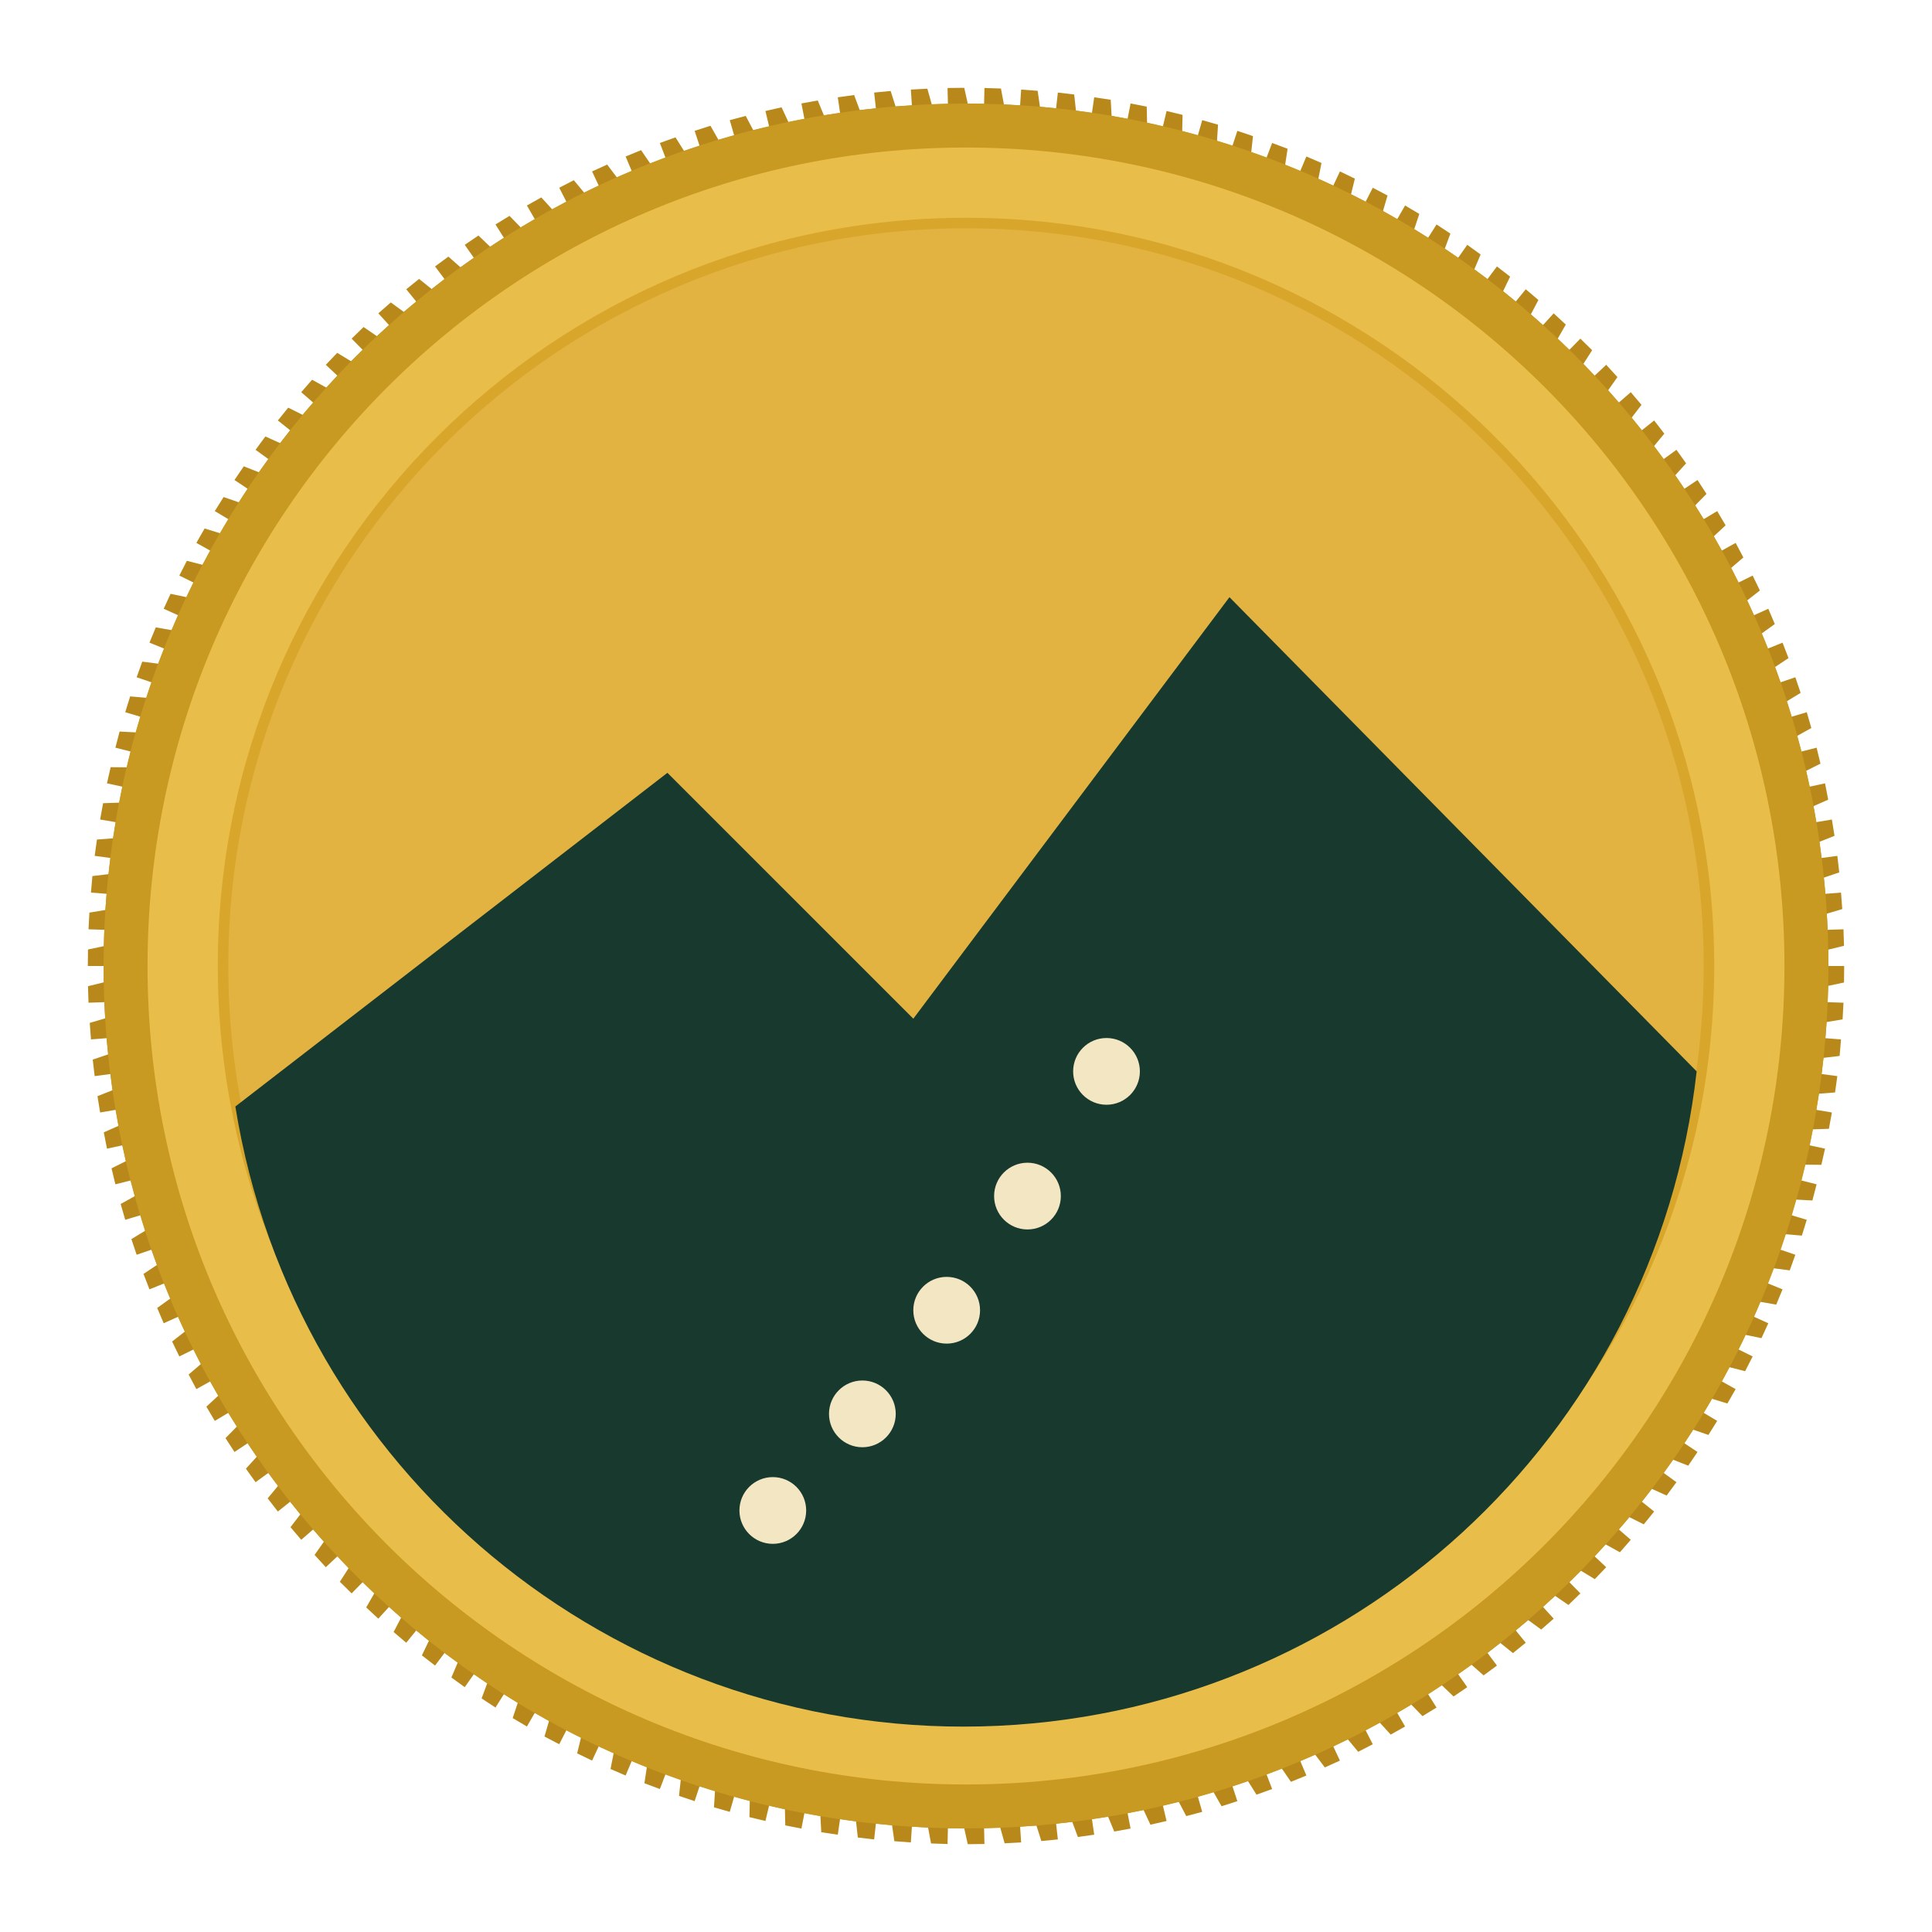
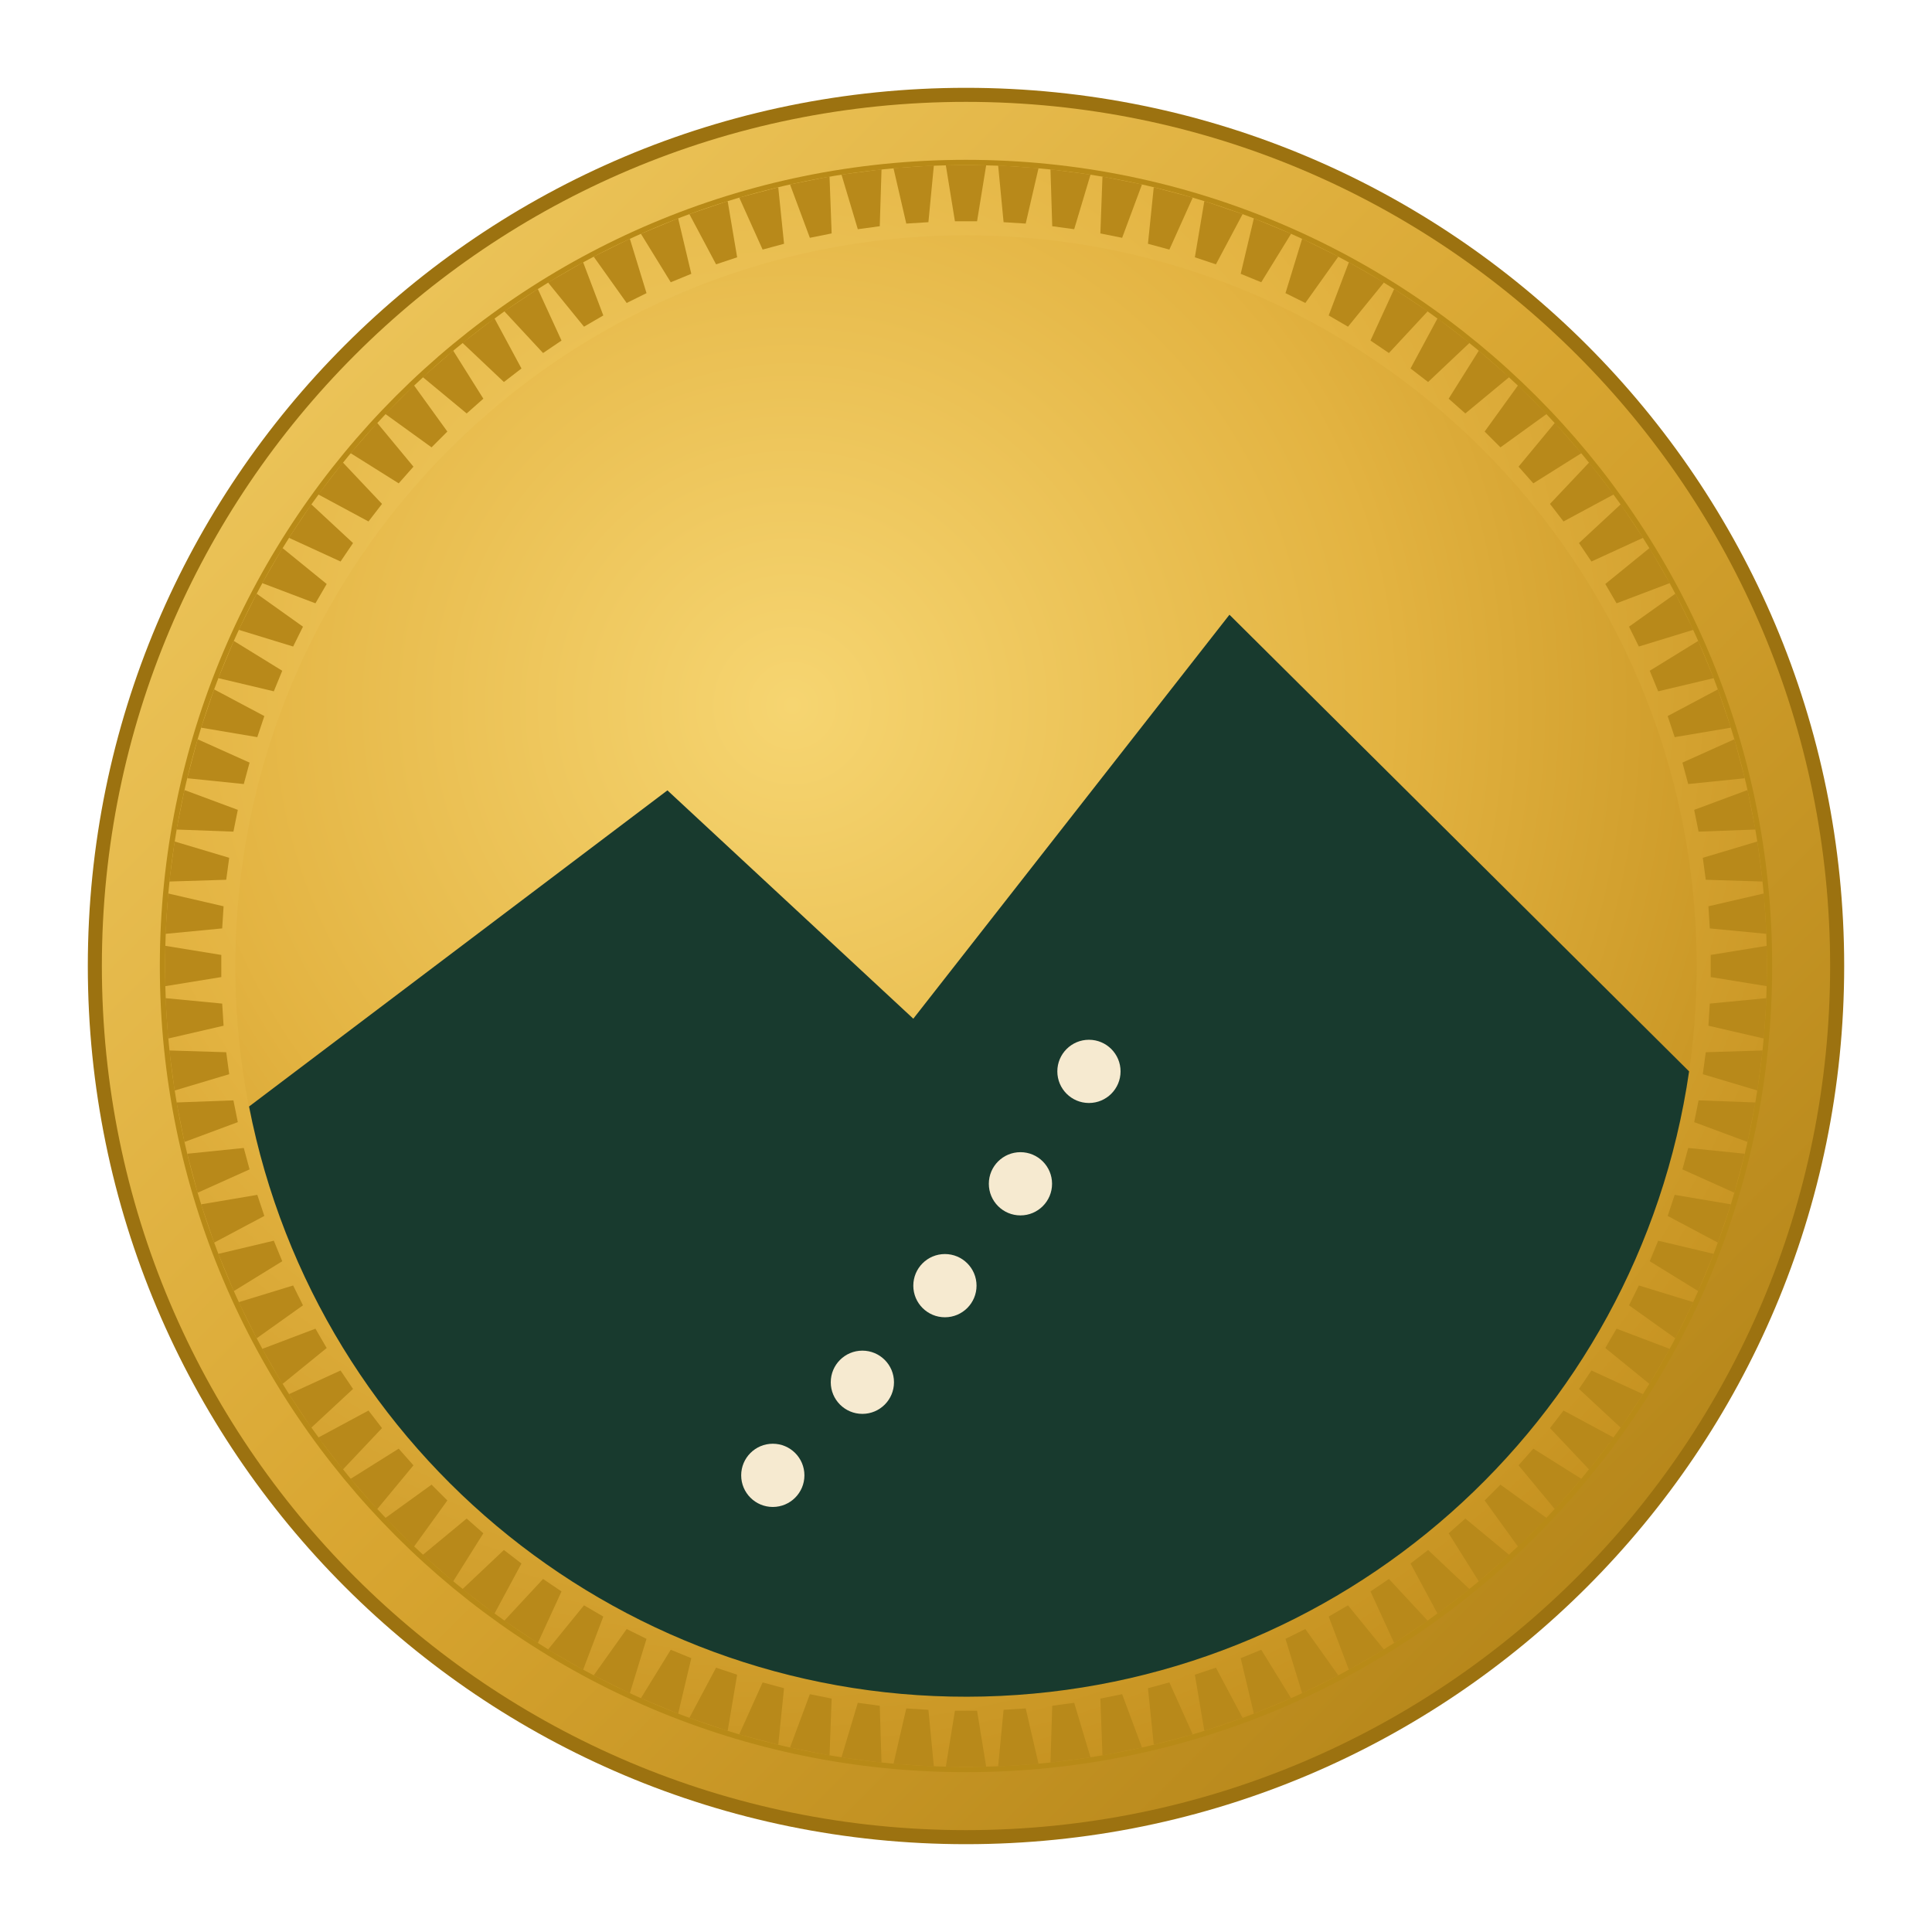
<svg xmlns="http://www.w3.org/2000/svg" viewBox="0 0 110 110">
-   <polygon points="105.00,55.00 104.99,55.94 104.09,56.13 104.06,57.06 104.96,57.09 104.91,58.04 104.00,58.19 103.93,59.11 104.82,59.18 104.74,60.12 103.82,60.23 103.71,61.15 104.61,61.27 104.48,62.20 103.56,62.27 103.41,63.19 104.30,63.34 104.13,64.27 103.21,64.30 103.03,65.21 103.91,65.40 103.70,66.32 102.78,66.31 102.56,67.21 103.43,67.43 103.19,68.35 102.26,68.30 102.00,69.19 102.87,69.45 102.59,70.35 101.66,70.27 101.37,71.15 102.22,71.44 101.90,72.33 100.98,72.21 100.65,73.07 101.49,73.41 101.13,74.28 100.22,74.12 99.86,74.97 100.68,75.34 100.29,76.19 99.38,76.00 98.98,76.83 99.79,77.23 99.36,78.07 98.46,77.84 98.03,78.65 98.82,79.09 98.35,79.91 97.47,79.64 97.00,80.44 97.77,80.90 97.27,81.70 96.40,81.40 95.90,82.17 96.65,82.67 96.12,83.45 95.26,83.11 94.72,83.86 95.45,84.39 94.89,85.15 94.05,84.77 93.48,85.50 94.18,86.06 93.59,86.79 92.77,86.38 92.17,87.08 92.85,87.67 92.23,88.38 91.42,87.93 90.79,88.61 91.45,89.23 90.80,89.91 90.01,89.43 89.35,90.08 89.98,90.72 89.30,91.38 88.54,90.86 87.85,91.49 88.46,92.16 87.75,92.78 87.01,92.24 86.30,92.83 86.87,93.53 86.14,94.12 85.42,93.54 84.69,94.11 85.23,94.83 84.47,95.39 83.78,94.78 83.02,95.32 83.54,96.06 82.76,96.59 82.09,95.95 81.31,96.46 81.79,97.22 80.99,97.71 80.35,97.05 79.55,97.52 80.00,98.30 79.18,98.76 78.56,98.08 77.75,98.51 78.16,99.31 77.33,99.74 76.74,99.03 75.91,99.43 76.29,100.24 75.43,100.63 74.88,99.90 74.03,100.26 74.38,101.09 73.50,101.45 72.98,100.69 72.11,101.02 72.43,101.86 71.54,102.18 71.05,101.40 70.17,101.70 70.45,102.55 69.55,102.84 69.09,102.03 68.20,102.29 68.45,103.16 67.54,103.40 67.11,102.58 66.21,102.80 66.42,103.68 65.50,103.89 65.11,103.05 64.20,103.23 64.37,104.11 63.44,104.28 63.09,103.43 62.17,103.57 62.30,104.46 61.37,104.59 61.05,103.73 60.13,103.83 60.23,104.73 59.29,104.82 59.01,103.94 58.08,104.00 58.14,104.90 57.20,104.95 56.95,104.06 56.03,104.09 56.05,104.99 55.10,105.00 54.90,104.10 53.97,104.09 53.95,104.99 53.01,104.96 52.84,104.05 51.92,104.00 51.86,104.90 50.92,104.83 50.79,103.92 49.87,103.83 49.77,104.73 48.84,104.62 48.74,103.70 47.83,103.57 47.70,104.46 46.76,104.32 46.71,103.40 45.80,103.23 45.63,104.11 44.71,103.93 44.69,103.01 43.79,102.80 43.58,103.68 42.67,103.46 42.69,102.53 41.80,102.29 41.55,103.16 40.65,102.90 40.71,101.97 39.83,101.70 39.55,102.55 38.66,102.25 38.76,101.33 37.89,101.02 37.57,101.86 36.69,101.53 36.83,100.61 35.97,100.26 35.62,101.09 34.76,100.72 34.94,99.81 34.09,99.43 33.71,100.24 32.86,99.83 33.08,98.93 32.25,98.51 31.84,99.31 31.00,98.87 31.26,97.98 30.45,97.52 30.00,98.30 29.19,97.82 29.48,96.95 28.69,96.46 28.21,97.22 27.42,96.70 27.74,95.84 26.98,95.32 26.46,96.06 25.70,95.51 26.06,94.66 25.31,94.11 24.77,94.83 24.02,94.25 24.42,93.42 23.70,92.83 23.13,93.53 22.41,92.92 22.84,92.10 22.15,91.49 21.54,92.16 20.85,91.52 21.31,90.72 20.65,90.08 20.02,90.72 19.35,90.06 19.85,89.28 19.21,88.61 18.55,89.23 17.91,88.53 18.44,87.78 17.83,87.08 17.15,87.67 16.54,86.95 17.10,86.22 16.52,85.50 15.82,86.06 15.24,85.31 15.83,84.60 15.28,83.86 14.55,84.39 14.00,83.62 14.62,82.94 14.10,82.17 13.35,82.67 12.84,81.88 13.49,81.22 13.00,80.44 12.23,80.90 11.75,80.09 12.43,79.46 11.97,78.65 11.18,79.09 10.74,78.26 11.44,77.66 11.02,76.83 10.21,77.23 9.80,76.38 10.53,75.81 10.14,74.97 9.32,75.34 8.95,74.47 9.70,73.93 9.35,73.07 8.51,73.41 8.17,72.53 8.94,72.02 8.63,71.15 7.78,71.44 7.48,70.55 8.27,70.07 8.00,69.19 7.13,69.45 6.87,68.55 7.68,68.10 7.44,67.21 6.57,67.43 6.35,66.52 7.17,66.11 6.97,65.21 6.09,65.40 5.91,64.47 6.75,64.10 6.59,63.19 5.70,63.34 5.55,62.41 6.41,62.07 6.29,61.15 5.39,61.27 5.28,60.33 6.16,60.03 6.07,59.11 5.18,59.18 5.11,58.24 5.99,57.98 5.94,57.06 5.04,57.09 5.01,56.15 5.91,55.93 5.90,55.00 5.00,55.00 5.01,54.06 5.91,53.87 5.94,52.94 5.04,52.91 5.09,51.96 6.00,51.81 6.07,50.89 5.18,50.82 5.26,49.88 6.18,49.77 6.29,48.85 5.39,48.73 5.52,47.80 6.44,47.73 6.59,46.81 5.70,46.66 5.87,45.73 6.79,45.70 6.97,44.79 6.09,44.60 6.30,43.68 7.22,43.69 7.44,42.79 6.57,42.57 6.81,41.65 7.74,41.70 8.00,40.81 7.13,40.55 7.41,39.65 8.34,39.73 8.63,38.85 7.78,38.56 8.10,37.67 9.02,37.79 9.35,36.93 8.51,36.59 8.87,35.72 9.78,35.88 10.14,35.03 9.32,34.66 9.71,33.81 10.62,34.00 11.02,33.17 10.21,32.77 10.64,31.93 11.54,32.16 11.97,31.35 11.18,30.91 11.65,30.09 12.53,30.36 13.00,29.56 12.23,29.10 12.73,28.30 13.60,28.60 14.10,27.83 13.35,27.33 13.88,26.55 14.74,26.89 15.28,26.14 14.55,25.61 15.11,24.85 15.95,25.23 16.52,24.50 15.82,23.94 16.41,23.21 17.23,23.62 17.83,22.92 17.15,22.33 17.77,21.62 18.58,22.07 19.21,21.39 18.55,20.77 19.20,20.09 19.99,20.57 20.65,19.92 20.02,19.28 20.70,18.62 21.46,19.14 22.15,18.51 21.54,17.84 22.25,17.22 22.99,17.76 23.70,17.17 23.13,16.47 23.86,15.88 24.58,16.46 25.31,15.89 24.77,15.17 25.53,14.61 26.22,15.22 26.98,14.68 26.46,13.94 27.24,13.41 27.91,14.05 28.69,13.54 28.21,12.78 29.01,12.29 29.65,12.95 30.45,12.48 30.00,11.70 30.82,11.24 31.44,11.92 32.25,11.49 31.84,10.69 32.67,10.26 33.26,10.97 34.09,10.57 33.71,9.76 34.57,9.37 35.12,10.10 35.97,9.74 35.62,8.91 36.50,8.55 37.02,9.31 37.89,8.98 37.57,8.14 38.46,7.82 38.95,8.60 39.83,8.30 39.55,7.45 40.45,7.16 40.91,7.97 41.80,7.71 41.55,6.84 42.46,6.60 42.89,7.42 43.79,7.20 43.58,6.32 44.50,6.11 44.89,6.95 45.80,6.77 45.63,5.89 46.56,5.72 46.91,6.57 47.83,6.43 47.70,5.54 48.63,5.41 48.95,6.27 49.87,6.17 49.77,5.27 50.71,5.18 50.99,6.06 51.92,6.00 51.86,5.10 52.80,5.05 53.05,5.94 53.97,5.91 53.95,5.01 54.90,5.00 55.10,5.90 56.03,5.91 56.05,5.01 56.99,5.04 57.16,5.95 58.08,6.00 58.14,5.10 59.08,5.17 59.21,6.08 60.13,6.17 60.23,5.27 61.16,5.38 61.26,6.30 62.17,6.43 62.30,5.54 63.24,5.68 63.29,6.60 64.20,6.77 64.37,5.89 65.29,6.07 65.31,6.99 66.21,7.20 66.42,6.32 67.33,6.54 67.31,7.47 68.20,7.71 68.45,6.84 69.35,7.10 69.29,8.03 70.17,8.30 70.45,7.45 71.34,7.75 71.24,8.67 72.11,8.98 72.43,8.14 73.31,8.47 73.17,9.39 74.03,9.74 74.38,8.91 75.24,9.28 75.06,10.19 75.91,10.57 76.29,9.76 77.14,10.17 76.92,11.07 77.75,11.49 78.16,10.69 79.00,11.13 78.74,12.02 79.55,12.48 80.00,11.70 80.81,12.18 80.52,13.05 81.31,13.54 81.79,12.78 82.58,13.30 82.26,14.16 83.02,14.68 83.54,13.94 84.30,14.49 83.94,15.34 84.69,15.89 85.23,15.17 85.98,15.75 85.58,16.58 86.30,17.17 86.87,16.47 87.59,17.08 87.16,17.90 87.85,18.51 88.46,17.84 89.15,18.48 88.69,19.28 89.35,19.92 89.98,19.28 90.65,19.94 90.15,20.72 90.79,21.39 91.45,20.77 92.09,21.47 91.56,22.22 92.17,22.92 92.85,22.33 93.46,23.05 92.90,23.78 93.48,24.50 94.18,23.94 94.76,24.69 94.17,25.40 94.72,26.14 95.45,25.61 96.00,26.38 95.38,27.06 95.90,27.83 96.65,27.33 97.16,28.12 96.51,28.78 97.00,29.56 97.77,29.10 98.25,29.91 97.57,30.54 98.03,31.35 98.82,30.91 99.26,31.74 98.56,32.34 98.98,33.17 99.79,32.77 100.20,33.62 99.47,34.19 99.86,35.03 100.68,34.66 101.05,35.53 100.30,36.07 100.65,36.93 101.49,36.59 101.83,37.47 101.06,37.98 101.37,38.85 102.22,38.56 102.52,39.45 101.73,39.93 102.00,40.81 102.87,40.55 103.13,41.45 102.32,41.90 102.56,42.79 103.43,42.57 103.65,43.48 102.83,43.89 103.03,44.79 103.91,44.60 104.09,45.53 103.25,45.90 103.41,46.81 104.30,46.66 104.45,47.59 103.59,47.93 103.71,48.85 104.61,48.73 104.72,49.67 103.84,49.97 103.93,50.89 104.82,50.82 104.89,51.76 104.01,52.02 104.06,52.94 104.96,52.91 104.99,53.85 104.09,54.07 104.10,55.00" fill="#b8891a" />
-   <circle cx="55" cy="55" r="49.1" fill="#c99a22" />
-   <circle cx="55" cy="55" r="46.6" fill="#e9bd4a" />
-   <circle cx="55" cy="55" r="42.6" fill="#d9a62c" />
-   <circle cx="55" cy="55" r="42" fill="#e3b341" />
-   <path d="M13.4 63 L38 44 L52 58 L70 34 L96.6 61 A42 42 0 0 1 13.4 63 Z" fill="#183a2e" />
-   <circle cx="44.0" cy="86.0" r="1.9" fill="#f3e6c3" />
-   <circle cx="49.1" cy="80.5" r="1.9" fill="#f3e6c3" />
-   <circle cx="53.9" cy="74.6" r="1.9" fill="#f3e6c3" />
-   <circle cx="58.5" cy="68.1" r="1.9" fill="#f3e6c3" />
-   <circle cx="63.0" cy="61.0" r="1.9" fill="#f3e6c3" />
+   <defs>
+     <radialGradient id="g" cx="38%" cy="32%" r="75%">
+       <stop offset="0" stop-color="#f6d571" />
+       <stop offset=".55" stop-color="#e3b341" />
+       <stop offset="1" stop-color="#c38f1d" />
+     </radialGradient>
+     <linearGradient id="rim" x1="0" y1="0" x2="1" y2="1">
+       <stop offset="0" stop-color="#f3cf68" />
+       <stop offset=".5" stop-color="#d8a530" />
+       <stop offset="1" stop-color="#a97b12" />
+     </linearGradient>
+   </defs>
+   <circle cx="55" cy="55" r="50" fill="#9c7210" />
+   <circle cx="55" cy="55" r="49.2" fill="url(#rim)" />
+   <circle cx="55" cy="55" r="45.9" fill="#b88a17" />
+   <circle cx="55" cy="55" r="45.6" fill="url(#g)" />
+   <path d="M100.60 56.15L100.60 53.85L97.40 54.37L97.40 55.63Z M100.43 59.13L100.58 56.83L97.35 57.14L97.27 58.40Z M100.06 62.09L100.36 59.81L97.12 59.91L96.95 61.16Z M99.50 65.02L99.95 62.77L96.71 62.65L96.46 63.89Z M98.75 67.91L99.34 65.69L96.12 65.36L95.79 66.58Z M97.81 70.75L98.55 68.57L95.35 68.03L94.95 69.23Z M96.69 73.51L97.57 71.39L94.41 70.64L93.93 71.81Z M95.39 76.20L96.41 74.14L93.31 73.19L92.75 74.32Z M93.92 78.80L95.07 76.80L92.04 75.65L91.40 76.75Z M92.28 81.29L93.55 79.38L90.61 78.03L89.90 79.08Z M90.48 83.67L91.88 81.85L89.02 80.31L88.25 81.31Z M88.53 85.93L90.04 84.20L87.30 82.48L86.46 83.43Z M86.43 88.06L88.06 86.43L85.43 84.53L84.53 85.43Z M84.20 90.04L85.93 88.53L83.43 86.46L82.48 87.30Z M81.85 91.88L83.67 90.48L81.31 88.25L80.31 89.02Z M79.38 93.55L81.29 92.28L79.08 89.90L78.03 90.61Z M76.80 95.07L78.80 93.92L76.75 91.40L75.65 92.04Z M74.14 96.41L76.20 95.39L74.32 92.75L73.19 93.31Z M71.39 97.57L73.51 96.69L71.81 93.93L70.64 94.41Z M68.57 98.55L70.75 97.81L69.23 94.95L68.03 95.35Z M65.69 99.34L67.91 98.75L66.58 95.79L65.36 96.12Z M62.77 99.95L65.02 99.50L63.89 96.46L62.65 96.71Z M59.81 100.36L62.09 100.06L61.16 96.95L59.91 97.12Z M56.83 100.58L59.13 100.43L58.40 97.27L57.14 97.35Z M53.85 100.60L56.15 100.60L55.63 97.40L54.37 97.40Z M50.87 100.43L53.17 100.58L52.86 97.35L51.60 97.27Z M47.91 100.06L50.19 100.36L50.09 97.12L48.84 96.95Z M44.98 99.50L47.23 99.95L47.35 96.71L46.11 96.46Z M42.09 98.75L44.31 99.34L44.64 96.12L43.42 95.79Z M39.25 97.81L41.43 98.55L41.97 95.35L40.77 94.95Z M36.49 96.69L38.61 97.57L39.36 94.41L38.19 93.93Z M33.80 95.39L35.86 96.41L36.81 93.31L35.68 92.75Z M31.20 93.92L33.20 95.07L34.35 92.04L33.25 91.40Z M28.71 92.28L30.62 93.55L31.97 90.61L30.92 89.90Z M26.33 90.48L28.15 91.88L29.69 89.02L28.69 88.25Z M24.07 88.53L25.80 90.04L27.52 87.30L26.57 86.46Z M21.94 86.43L23.57 88.06L25.47 85.43L24.57 84.53Z M19.96 84.20L21.47 85.93L23.54 83.43L22.70 82.48Z M18.12 81.85L19.52 83.67L21.75 81.31L20.98 80.31Z M16.45 79.38L17.72 81.29L20.10 79.08L19.39 78.03Z M14.93 76.80L16.08 78.80L18.60 76.75L17.96 75.65Z M13.59 74.14L14.61 76.20L17.25 74.32L16.69 73.19Z M12.43 71.39L13.31 73.51L16.07 71.81L15.59 70.64Z M11.45 68.57L12.19 70.75L15.05 69.23L14.65 68.03Z M10.66 65.69L11.25 67.91L14.21 66.58L13.88 65.36Z M10.05 62.77L10.50 65.02L13.54 63.89L13.29 62.65Z M9.64 59.81L9.94 62.09L13.05 61.16L12.88 59.91Z M9.42 56.83L9.57 59.13L12.73 58.40L12.65 57.14Z M9.40 53.85L9.40 56.15L12.60 55.63L12.60 54.37Z M9.57 50.87L9.42 53.17L12.65 52.86L12.73 51.60Z M9.94 47.91L9.64 50.19L12.88 50.09L13.05 48.84Z M10.50 44.98L10.05 47.23L13.29 47.35L13.54 46.11Z M11.25 42.09L10.66 44.31L13.88 44.64L14.21 43.42Z M12.19 39.25L11.45 41.43L14.65 41.97L15.05 40.77Z M13.31 36.49L12.43 38.61L15.59 39.36L16.07 38.19Z M14.61 33.80L13.59 35.86L16.69 36.81L17.25 35.68Z M16.08 31.20L14.93 33.20L17.96 34.35L18.60 33.25Z M17.72 28.71L16.45 30.62L19.39 31.97L20.10 30.92Z M19.52 26.33L18.12 28.15L20.98 29.69L21.75 28.69Z M21.47 24.07L19.96 25.80L22.70 27.52L23.54 26.57Z M23.57 21.94L21.94 23.57L24.57 25.47L25.47 24.57Z M25.80 19.96L24.07 21.47L26.57 23.54L27.52 22.70Z M28.15 18.12L26.33 19.52L28.69 21.75L29.69 20.98Z M30.62 16.45L28.71 17.72L30.92 20.10L31.97 19.39Z M33.20 14.93L31.20 16.08L33.25 18.60L34.35 17.96Z M35.86 13.59L33.80 14.61L35.68 17.25L36.81 16.69Z M38.61 12.43L36.49 13.31L38.19 16.07L39.36 15.59Z M41.43 11.45L39.25 12.19L40.77 15.05L41.97 14.65Z M44.31 10.66L42.09 11.25L43.42 14.21L44.64 13.88Z M47.23 10.05L44.98 10.50L46.11 13.54L47.35 13.29Z M50.19 9.64L47.91 9.94L48.84 13.05L50.09 12.88Z M53.17 9.42L50.87 9.57L51.60 12.73L52.86 12.65Z M56.15 9.40L53.85 9.40L54.37 12.60L55.63 12.60Z M59.13 9.57L56.83 9.42L57.14 12.65L58.40 12.73Z M62.09 9.94L59.81 9.64L59.91 12.88L61.16 13.05Z M65.02 10.50L62.77 10.05L62.65 13.29L63.89 13.54Z M67.91 11.25L65.69 10.66L65.36 13.88L66.58 14.21Z M70.75 12.19L68.57 11.45L68.03 14.65L69.23 15.05Z M73.51 13.31L71.39 12.43L70.64 15.59L71.81 16.07Z M76.20 14.61L74.14 13.59L73.19 16.69L74.32 17.25Z M78.80 16.08L76.80 14.93L75.65 17.96L76.75 18.60Z M81.29 17.72L79.38 16.45L78.03 19.39L79.08 20.10Z M83.67 19.52L81.85 18.12L80.31 20.98L81.31 21.75Z M85.93 21.47L84.20 19.96L82.48 22.70L83.43 23.54Z M88.06 23.57L86.43 21.94L84.53 24.57L85.43 25.47Z M90.04 25.80L88.53 24.07L86.46 26.57L87.30 27.52Z M91.88 28.15L90.48 26.33L88.25 28.69L89.02 29.69Z M93.55 30.62L92.28 28.71L89.90 30.92L90.61 31.97Z M95.07 33.20L93.92 31.20L91.40 33.25L92.04 34.35Z M96.41 35.86L95.39 33.80L92.75 35.68L93.31 36.81Z M97.57 38.61L96.69 36.49L93.93 38.19L94.41 39.36Z M98.55 41.43L97.81 39.25L94.95 40.77L95.35 41.97Z M99.34 44.31L98.75 42.09L95.79 43.42L96.12 44.64Z M99.95 47.23L99.50 44.98L96.46 46.11L96.71 47.35Z M100.36 50.19L100.06 47.91L96.95 48.84L97.12 50.09Z M100.58 53.17L100.43 50.87L97.27 51.60L97.35 52.86Z" fill="#b8891a" />
+   <circle cx="55" cy="55" r="41.6" fill="url(#g)" />
+   <path d="M14.18 63 L38 45 L52 58 L70 35 L96.17 61 A41.6 41.6 0 0 1 14.18 63 Z" fill="#183a2e" />
+   <circle cx="44.0" cy="84.0" r="1.8" fill="#f6ead0" />
+   <circle cx="49.1" cy="78.7" r="1.8" fill="#f6ead0" />
+   <circle cx="53.8" cy="73.2" r="1.8" fill="#f6ead0" />
+   <circle cx="58.1" cy="67.4" r="1.8" fill="#f6ead0" />
+   <circle cx="62.0" cy="61.0" r="1.8" fill="#f6ead0" />
</svg>
